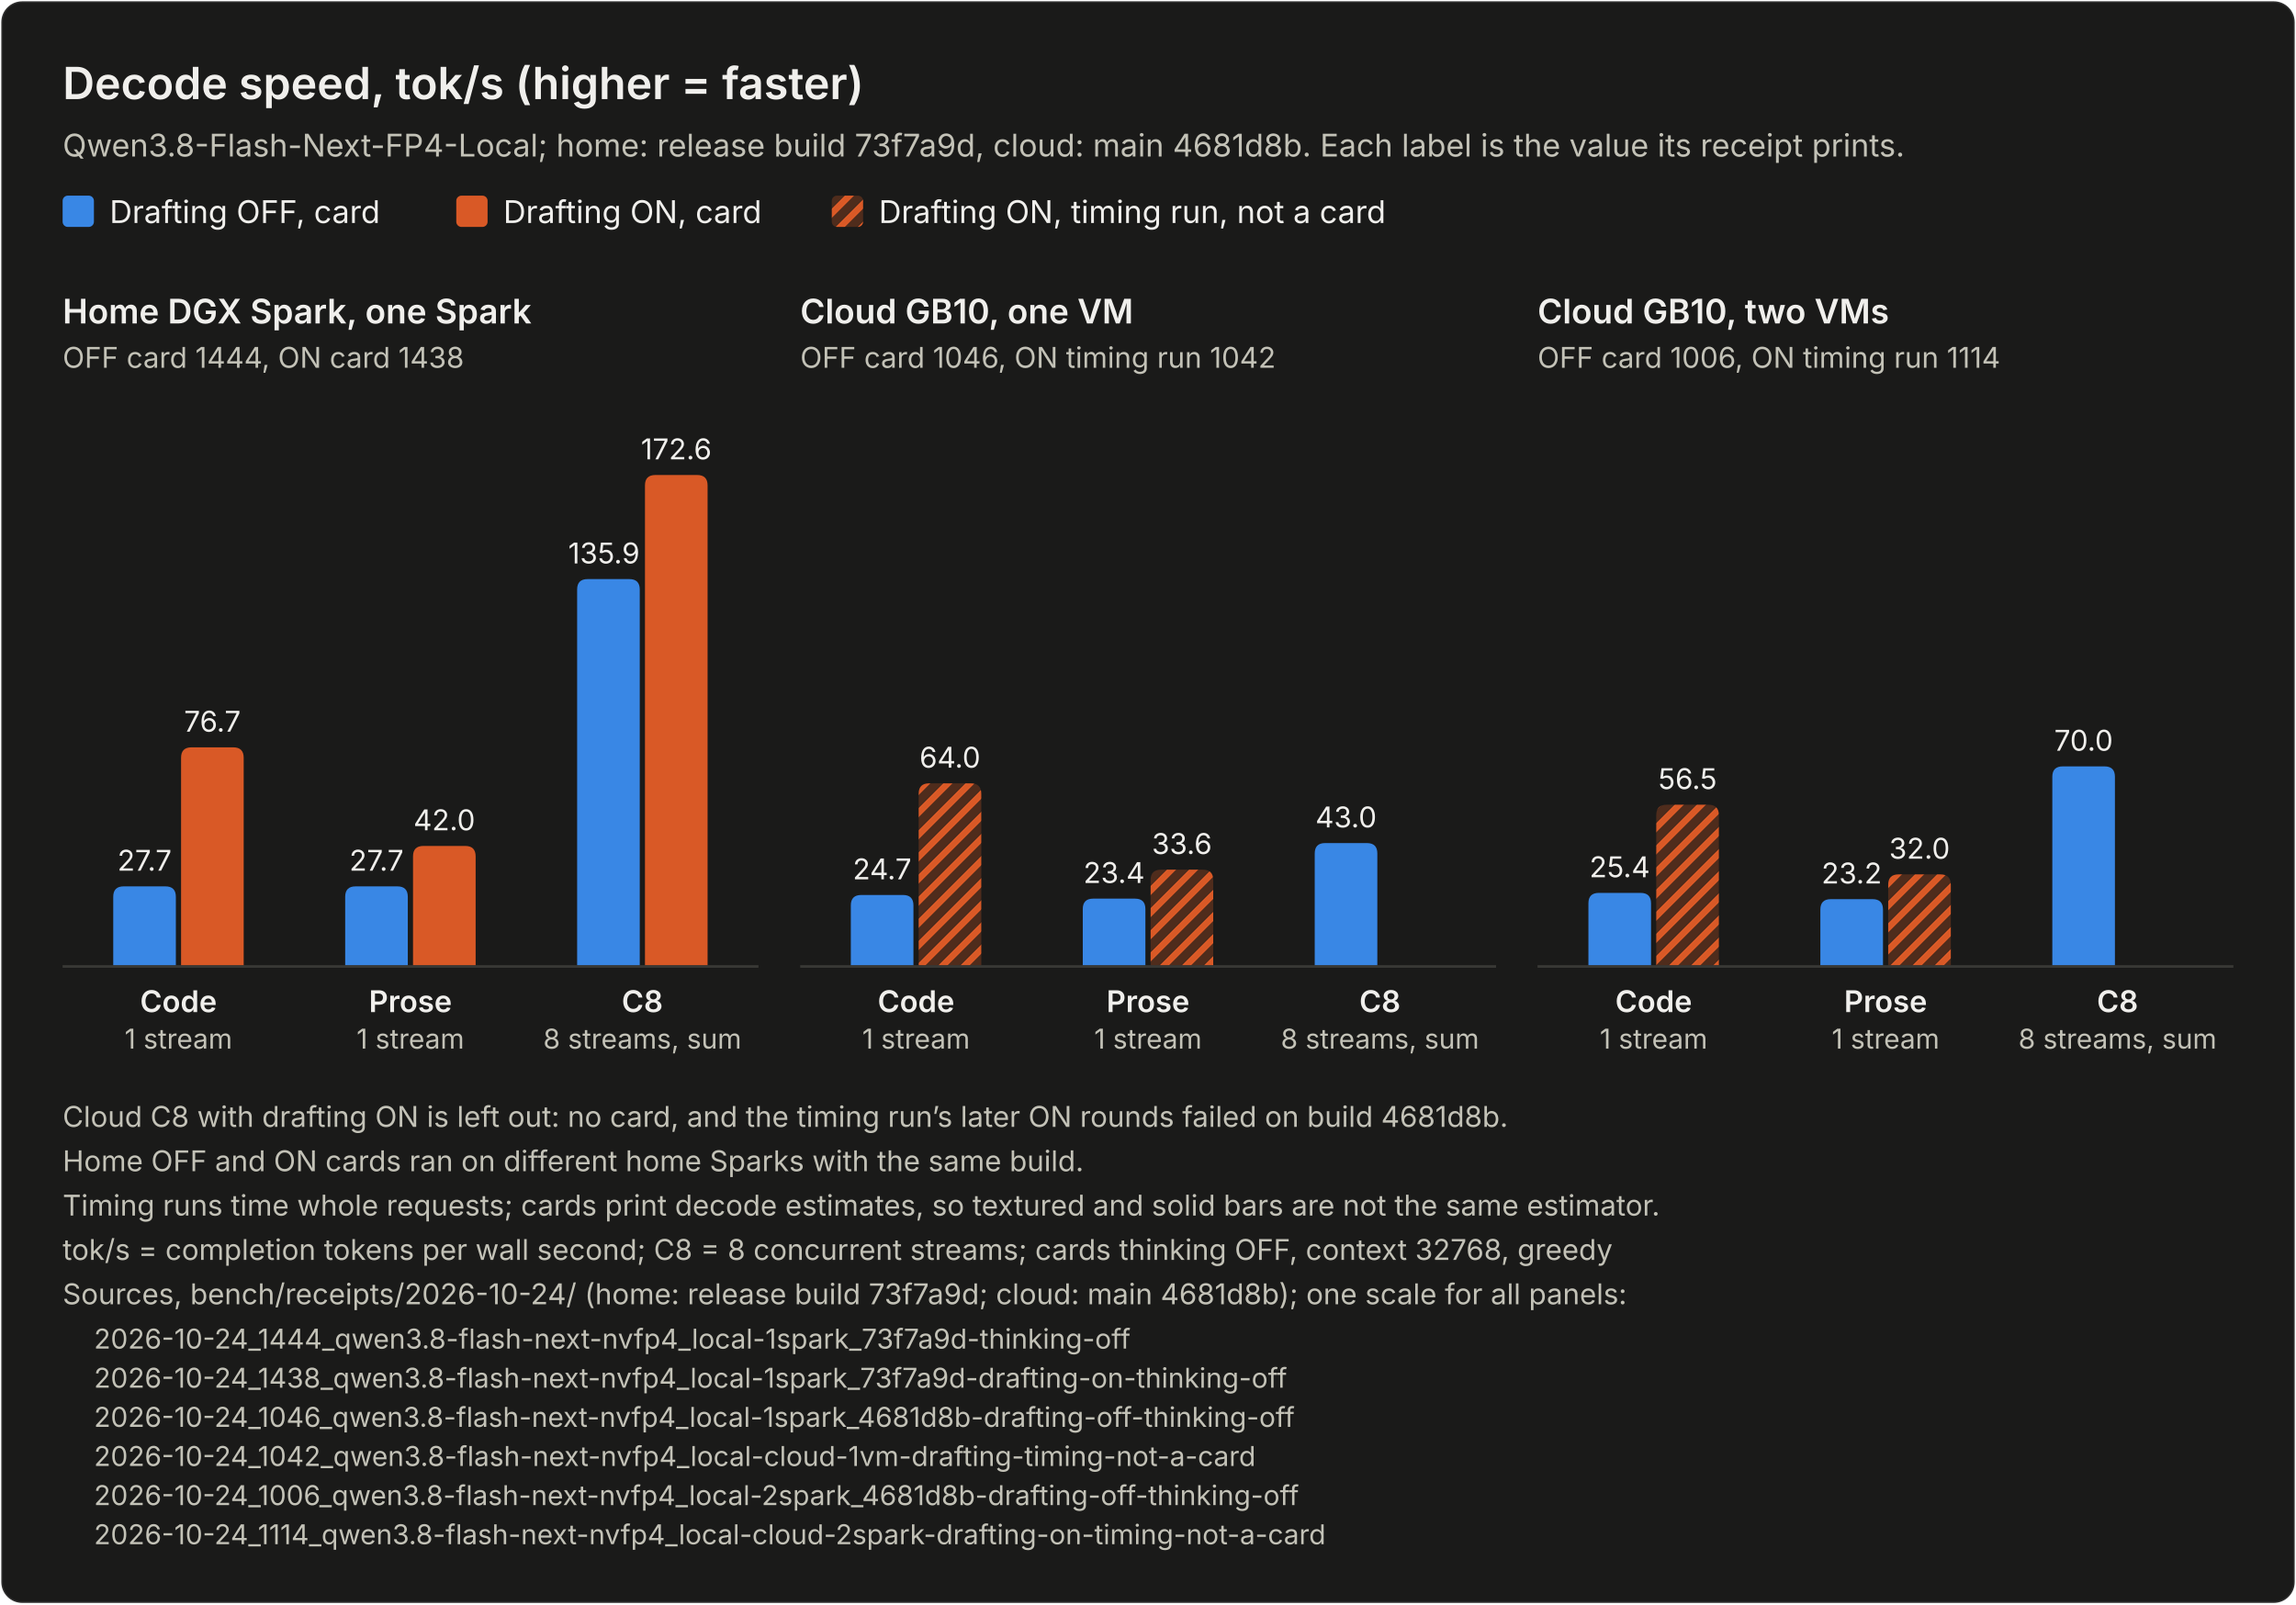
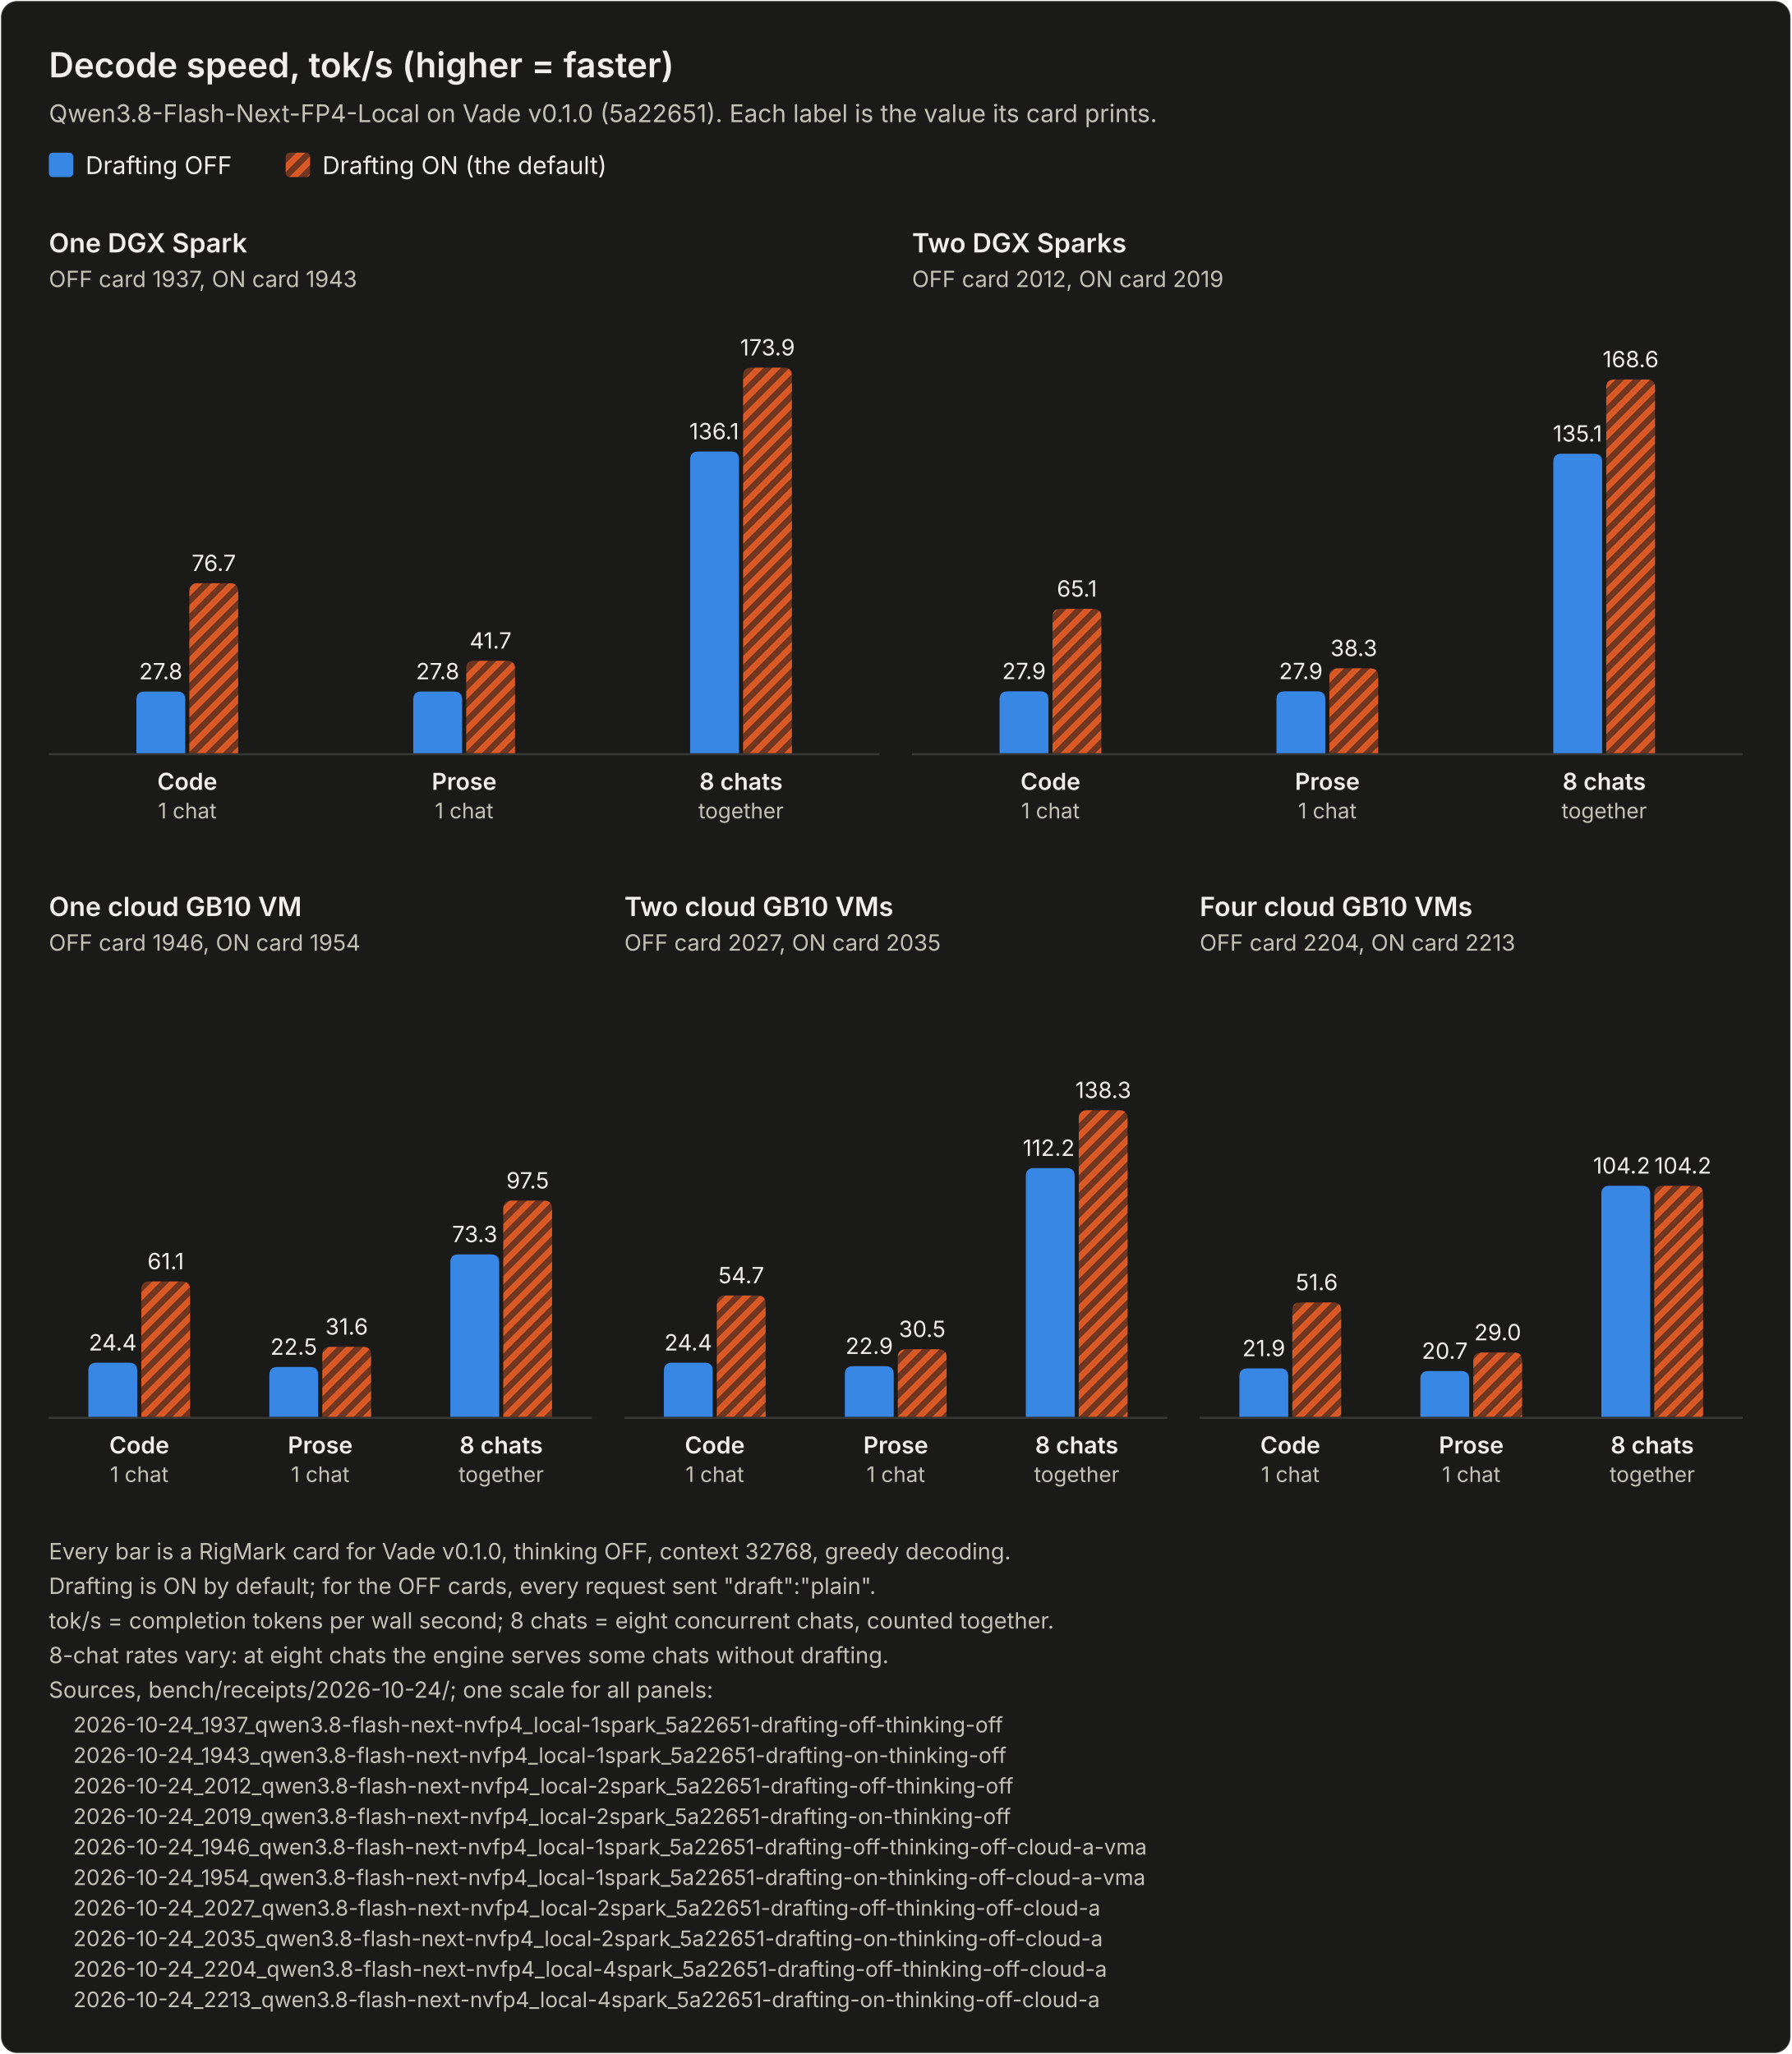
- <svg xmlns="http://www.w3.org/2000/svg" viewBox="0 0 880 615" width="880" height="615" role="img" aria-labelledby="t d" font-family="system-ui, -apple-system, 'Segoe UI', sans-serif">
+ <svg xmlns="http://www.w3.org/2000/svg" viewBox="0 0 880 1009" width="880" height="1009" role="img" aria-labelledby="t d" font-family="system-ui, -apple-system, 'Segoe UI', sans-serif">
  <defs>
-     <pattern id="timing" width="6" height="6" patternUnits="userSpaceOnUse" patternTransform="rotate(45)">
-       <rect width="6" height="6" fill="#d95926" fill-opacity="0.28" />
-       <rect width="2.5" height="6" fill="#d95926" />
+     <pattern id="on" width="6" height="6" patternUnits="userSpaceOnUse" patternTransform="rotate(45)">
+       <rect width="6" height="6" fill="#d95926" fill-opacity="0.45" />
+       <rect width="3" height="6" fill="#d95926" />
    </pattern>
  </defs>
-   <rect x="0.5" y="0.5" width="879" height="614" rx="8" fill="#1a1a19" stroke="rgba(255,255,255,0.10)" />
+   <rect x="0.5" y="0.5" width="879" height="1008" rx="8" fill="#1a1a19" stroke="rgba(255,255,255,0.10)" />
  <text x="24.0" y="38.0" font-size="17" fill="#f0efec" text-anchor="start" font-weight="600">Decode speed, tok/s (higher = faster)</text>
-   <text x="24.0" y="60.0" font-size="12" fill="#c3c2b7" text-anchor="start">Qwen3.8-Flash-Next-FP4-Local; home: release build 73f7a9d, cloud: main 4681d8b. Each label is the value its receipt prints.</text>
+   <text x="24.0" y="60.0" font-size="12" fill="#c3c2b7" text-anchor="start">Qwen3.8-Flash-Next-FP4-Local on Vade v0.1.0 (5a22651). Each label is the value its card prints.</text>
  <rect x="24" y="75" width="12" height="12" rx="2" fill="#3987e5" />
-   <text x="42.0" y="85.5" font-size="12" fill="#f0efec" text-anchor="start">Drafting OFF, card</text>
-   <rect x="174.88" y="75" width="12" height="12" rx="2" fill="#d95926" />
-   <text x="192.9" y="85.5" font-size="12" fill="#f0efec" text-anchor="start">Drafting ON, card</text>
-   <rect x="318.8" y="75" width="12" height="12" rx="2" fill="url(#timing)" />
-   <text x="336.8" y="85.5" font-size="12" fill="#f0efec" text-anchor="start">Drafting ON, timing run, not a card</text>
-   <text x="24.0" y="124.0" font-size="13" fill="#f0efec" text-anchor="start" font-weight="600">Home DGX Spark, one Spark</text>
-   <text x="24.0" y="141.0" font-size="11" fill="#c3c2b7" text-anchor="start">OFF card 1444, ON card 1438</text>
-   <rect x="24.0" y="370.0" width="266.7" height="1" fill="#383835" />
-   <path d="M43.4 370.0V343.8Q43.4 339.8 47.4 339.8H63.4Q67.4 339.8 67.4 343.8V370.0Z" fill="#3987e5" />
-   <text x="55.4" y="333.8" font-size="11" fill="#f0efec" text-anchor="middle" font-variant-numeric="tabular-nums">27.7</text>
-   <path d="M69.4 370.0V290.5Q69.4 286.5 73.4 286.5H89.4Q93.4 286.5 93.4 290.5V370.0Z" fill="#d95926" />
-   <text x="81.4" y="280.5" font-size="11" fill="#f0efec" text-anchor="middle" font-variant-numeric="tabular-nums">76.7</text>
-   <text x="68.4" y="388.0" font-size="11.5" fill="#f0efec" text-anchor="middle" font-weight="600">Code</text>
-   <text x="68.4" y="402.0" font-size="10.5" fill="#c3c2b7" text-anchor="middle">1 stream</text>
-   <path d="M132.3 370.0V343.8Q132.3 339.8 136.3 339.8H152.3Q156.3 339.8 156.3 343.8V370.0Z" fill="#3987e5" />
-   <text x="144.3" y="333.8" font-size="11" fill="#f0efec" text-anchor="middle" font-variant-numeric="tabular-nums">27.7</text>
-   <path d="M158.3 370.0V328.3Q158.3 324.3 162.3 324.3H178.3Q182.3 324.3 182.3 328.3V370.0Z" fill="#d95926" />
-   <text x="170.3" y="318.3" font-size="11" fill="#f0efec" text-anchor="middle" font-variant-numeric="tabular-nums">42.0</text>
-   <text x="157.3" y="388.0" font-size="11.5" fill="#f0efec" text-anchor="middle" font-weight="600">Prose</text>
-   <text x="157.3" y="402.0" font-size="10.5" fill="#c3c2b7" text-anchor="middle">1 stream</text>
-   <path d="M221.2 370.0V226.0Q221.2 222.0 225.2 222.0H241.2Q245.2 222.0 245.2 226.0V370.0Z" fill="#3987e5" />
-   <text x="245.2" y="216.0" font-size="11" fill="#f0efec" text-anchor="end" font-variant-numeric="tabular-nums">135.9</text>
-   <path d="M247.2 370.0V186.1Q247.2 182.1 251.2 182.1H267.2Q271.2 182.1 271.2 186.1V370.0Z" fill="#d95926" />
-   <text x="259.2" y="176.1" font-size="11" fill="#f0efec" text-anchor="middle" font-variant-numeric="tabular-nums">172.6</text>
-   <text x="246.2" y="388.0" font-size="11.5" fill="#f0efec" text-anchor="middle" font-weight="600">C8</text>
-   <text x="246.2" y="402.0" font-size="10.5" fill="#c3c2b7" text-anchor="middle">8 streams, sum</text>
-   <text x="306.7" y="124.0" font-size="13" fill="#f0efec" text-anchor="start" font-weight="600">Cloud GB10, one VM</text>
-   <text x="306.7" y="141.0" font-size="11" fill="#c3c2b7" text-anchor="start">OFF card 1046, ON timing run 1042</text>
-   <rect x="306.7" y="370.0" width="266.7" height="1" fill="#383835" />
-   <path d="M326.1 370.0V347.1Q326.1 343.1 330.1 343.1H346.1Q350.1 343.1 350.1 347.1V370.0Z" fill="#3987e5" />
-   <text x="338.1" y="337.1" font-size="11" fill="#f0efec" text-anchor="middle" font-variant-numeric="tabular-nums">24.7</text>
-   <path d="M352.1 370.0V304.3Q352.1 300.3 356.1 300.3H372.1Q376.1 300.3 376.1 304.3V370.0Z" fill="url(#timing)" />
-   <text x="364.1" y="294.3" font-size="11" fill="#f0efec" text-anchor="middle" font-variant-numeric="tabular-nums">64.0</text>
-   <text x="351.1" y="388.0" font-size="11.5" fill="#f0efec" text-anchor="middle" font-weight="600">Code</text>
-   <text x="351.1" y="402.0" font-size="10.5" fill="#c3c2b7" text-anchor="middle">1 stream</text>
-   <path d="M415.0 370.0V348.5Q415.0 344.5 419.0 344.5H435.0Q439.0 344.5 439.0 348.5V370.0Z" fill="#3987e5" />
-   <text x="427.0" y="338.5" font-size="11" fill="#f0efec" text-anchor="middle" font-variant-numeric="tabular-nums">23.4</text>
-   <path d="M441.0 370.0V337.4Q441.0 333.4 445.0 333.4H461.0Q465.0 333.4 465.0 337.4V370.0Z" fill="url(#timing)" />
-   <text x="453.0" y="327.4" font-size="11" fill="#f0efec" text-anchor="middle" font-variant-numeric="tabular-nums">33.6</text>
-   <text x="440.0" y="388.0" font-size="11.5" fill="#f0efec" text-anchor="middle" font-weight="600">Prose</text>
-   <text x="440.0" y="402.0" font-size="10.5" fill="#c3c2b7" text-anchor="middle">1 stream</text>
-   <path d="M503.9 370.0V327.2Q503.9 323.2 507.9 323.2H523.9Q527.9 323.2 527.9 327.2V370.0Z" fill="#3987e5" />
-   <text x="515.9" y="317.2" font-size="11" fill="#f0efec" text-anchor="middle" font-variant-numeric="tabular-nums">43.0</text>
-   <text x="528.9" y="388.0" font-size="11.5" fill="#f0efec" text-anchor="middle" font-weight="600">C8</text>
-   <text x="528.9" y="402.0" font-size="10.5" fill="#c3c2b7" text-anchor="middle">8 streams, sum</text>
-   <text x="589.3" y="124.0" font-size="13" fill="#f0efec" text-anchor="start" font-weight="600">Cloud GB10, two VMs</text>
-   <text x="589.3" y="141.0" font-size="11" fill="#c3c2b7" text-anchor="start">OFF card 1006, ON timing run 1114</text>
-   <rect x="589.3" y="370.0" width="266.7" height="1" fill="#383835" />
-   <path d="M608.8 370.0V346.3Q608.8 342.3 612.8 342.3H628.8Q632.8 342.3 632.8 346.3V370.0Z" fill="#3987e5" />
-   <text x="620.8" y="336.3" font-size="11" fill="#f0efec" text-anchor="middle" font-variant-numeric="tabular-nums">25.4</text>
-   <path d="M634.8 370.0V312.5Q634.8 308.5 638.8 308.5H654.8Q658.8 308.5 658.8 312.5V370.0Z" fill="url(#timing)" />
-   <text x="646.8" y="302.5" font-size="11" fill="#f0efec" text-anchor="middle" font-variant-numeric="tabular-nums">56.5</text>
-   <text x="633.8" y="388.0" font-size="11.5" fill="#f0efec" text-anchor="middle" font-weight="600">Code</text>
-   <text x="633.8" y="402.0" font-size="10.5" fill="#c3c2b7" text-anchor="middle">1 stream</text>
-   <path d="M697.7 370.0V348.7Q697.7 344.7 701.7 344.7H717.7Q721.7 344.7 721.7 348.7V370.0Z" fill="#3987e5" />
-   <text x="709.7" y="338.7" font-size="11" fill="#f0efec" text-anchor="middle" font-variant-numeric="tabular-nums">23.2</text>
-   <path d="M723.7 370.0V339.2Q723.7 335.2 727.7 335.2H743.7Q747.7 335.2 747.7 339.2V370.0Z" fill="url(#timing)" />
-   <text x="735.7" y="329.2" font-size="11" fill="#f0efec" text-anchor="middle" font-variant-numeric="tabular-nums">32.0</text>
-   <text x="722.7" y="388.0" font-size="11.5" fill="#f0efec" text-anchor="middle" font-weight="600">Prose</text>
-   <text x="722.7" y="402.0" font-size="10.5" fill="#c3c2b7" text-anchor="middle">1 stream</text>
-   <path d="M786.6 370.0V297.8Q786.6 293.8 790.6 293.8H806.6Q810.6 293.8 810.6 297.8V370.0Z" fill="#3987e5" />
-   <text x="798.6" y="287.8" font-size="11" fill="#f0efec" text-anchor="middle" font-variant-numeric="tabular-nums">70.0</text>
-   <text x="811.6" y="388.0" font-size="11.5" fill="#f0efec" text-anchor="middle" font-weight="600">C8</text>
-   <text x="811.6" y="402.0" font-size="10.5" fill="#c3c2b7" text-anchor="middle">8 streams, sum</text>
-   <text x="24.0" y="432.0" font-size="11" fill="#c3c2b7" text-anchor="start">Cloud C8 with drafting ON is left out: no card, and the timing run’s later ON rounds failed on build 4681d8b.</text>
-   <text x="24.0" y="449.0" font-size="11" fill="#c3c2b7" text-anchor="start">Home OFF and ON cards ran on different home Sparks with the same build.</text>
-   <text x="24.0" y="466.0" font-size="11" fill="#c3c2b7" text-anchor="start">Timing runs time whole requests; cards print decode estimates, so textured and solid bars are not the same estimator.</text>
-   <text x="24.0" y="483.0" font-size="11" fill="#c3c2b7" text-anchor="start">tok/s = completion tokens per wall second; C8 = 8 concurrent streams; cards thinking OFF, context 32768, greedy</text>
-   <text x="24.0" y="500.0" font-size="11" fill="#c3c2b7" text-anchor="start">Sources, bench/receipts/2026-10-24/ (home: release build 73f7a9d; cloud: main 4681d8b); one scale for all panels:</text>
-   <text x="36.0" y="517.0" font-size="10.5" fill="#c3c2b7" text-anchor="start">2026-10-24_1444_qwen3.8-flash-next-nvfp4_local-1spark_73f7a9d-thinking-off</text>
-   <text x="36.0" y="532.0" font-size="10.5" fill="#c3c2b7" text-anchor="start">2026-10-24_1438_qwen3.8-flash-next-nvfp4_local-1spark_73f7a9d-drafting-on-thinking-off</text>
-   <text x="36.0" y="547.0" font-size="10.5" fill="#c3c2b7" text-anchor="start">2026-10-24_1046_qwen3.8-flash-next-nvfp4_local-1spark_4681d8b-drafting-off-thinking-off</text>
-   <text x="36.0" y="562.0" font-size="10.5" fill="#c3c2b7" text-anchor="start">2026-10-24_1042_qwen3.8-flash-next-nvfp4_local-cloud-1vm-drafting-timing-not-a-card</text>
-   <text x="36.0" y="577.0" font-size="10.5" fill="#c3c2b7" text-anchor="start">2026-10-24_1006_qwen3.8-flash-next-nvfp4_local-2spark_4681d8b-drafting-off-thinking-off</text>
-   <text x="36.0" y="592.0" font-size="10.5" fill="#c3c2b7" text-anchor="start">2026-10-24_1114_qwen3.8-flash-next-nvfp4_local-cloud-2spark-drafting-on-timing-not-a-card</text>
+   <text x="42.0" y="85.5" font-size="12" fill="#f0efec" text-anchor="start">Drafting OFF</text>
+   <rect x="140.32" y="75" width="12" height="12" rx="2" fill="url(#on)" />
+   <text x="158.3" y="85.5" font-size="12" fill="#f0efec" text-anchor="start">Drafting ON (the default)</text>
+   <text x="24.0" y="124.0" font-size="13" fill="#f0efec" text-anchor="start" font-weight="600">One DGX Spark</text>
+   <text x="24.0" y="141.0" font-size="11" fill="#c3c2b7" text-anchor="start">OFF card 1937, ON card 1943</text>
+   <rect x="24.0" y="370.0" width="408.0" height="1" fill="#383835" />
+   <path d="M67.0 370.0V343.7Q67.0 339.7 71.0 339.7H87.0Q91.0 339.7 91.0 343.7V370.0Z" fill="#3987e5" />
+   <text x="79.0" y="333.7" font-size="11" fill="#f0efec" text-anchor="middle" font-variant-numeric="tabular-nums">27.8</text>
+   <path d="M93.0 370.0V290.5Q93.0 286.5 97.0 286.5H113.0Q117.0 286.5 117.0 290.5V370.0Z" fill="url(#on)" />
+   <text x="105.0" y="280.5" font-size="11" fill="#f0efec" text-anchor="middle" font-variant-numeric="tabular-nums">76.7</text>
+   <text x="92.0" y="388.0" font-size="11.5" fill="#f0efec" text-anchor="middle" font-weight="600">Code</text>
+   <text x="92.0" y="402.0" font-size="10.5" fill="#c3c2b7" text-anchor="middle">1 chat</text>
+   <path d="M203.0 370.0V343.7Q203.0 339.7 207.0 339.7H223.0Q227.0 339.7 227.0 343.7V370.0Z" fill="#3987e5" />
+   <text x="215.0" y="333.7" font-size="11" fill="#f0efec" text-anchor="middle" font-variant-numeric="tabular-nums">27.8</text>
+   <path d="M229.0 370.0V328.6Q229.0 324.6 233.0 324.6H249.0Q253.0 324.6 253.0 328.6V370.0Z" fill="url(#on)" />
+   <text x="241.0" y="318.6" font-size="11" fill="#f0efec" text-anchor="middle" font-variant-numeric="tabular-nums">41.7</text>
+   <text x="228.0" y="388.0" font-size="11.5" fill="#f0efec" text-anchor="middle" font-weight="600">Prose</text>
+   <text x="228.0" y="402.0" font-size="10.5" fill="#c3c2b7" text-anchor="middle">1 chat</text>
+   <path d="M339.0 370.0V225.8Q339.0 221.8 343.0 221.8H359.0Q363.0 221.8 363.0 225.8V370.0Z" fill="#3987e5" />
+   <text x="363.0" y="215.8" font-size="11" fill="#f0efec" text-anchor="end" font-variant-numeric="tabular-nums">136.1</text>
+   <path d="M365.0 370.0V184.6Q365.0 180.6 369.0 180.6H385.0Q389.0 180.6 389.0 184.6V370.0Z" fill="url(#on)" />
+   <text x="377.0" y="174.6" font-size="11" fill="#f0efec" text-anchor="middle" font-variant-numeric="tabular-nums">173.9</text>
+   <text x="364.0" y="388.0" font-size="11.5" fill="#f0efec" text-anchor="middle" font-weight="600">8 chats</text>
+   <text x="364.0" y="402.0" font-size="10.5" fill="#c3c2b7" text-anchor="middle">together</text>
+   <text x="448.0" y="124.0" font-size="13" fill="#f0efec" text-anchor="start" font-weight="600">Two DGX Sparks</text>
+   <text x="448.0" y="141.0" font-size="11" fill="#c3c2b7" text-anchor="start">OFF card 2012, ON card 2019</text>
+   <rect x="448.0" y="370.0" width="408.0" height="1" fill="#383835" />
+   <path d="M491.0 370.0V343.6Q491.0 339.6 495.0 339.6H511.0Q515.0 339.6 515.0 343.6V370.0Z" fill="#3987e5" />
+   <text x="503.0" y="333.6" font-size="11" fill="#f0efec" text-anchor="middle" font-variant-numeric="tabular-nums">27.9</text>
+   <path d="M517.0 370.0V303.1Q517.0 299.1 521.0 299.1H537.0Q541.0 299.1 541.0 303.1V370.0Z" fill="url(#on)" />
+   <text x="529.0" y="293.1" font-size="11" fill="#f0efec" text-anchor="middle" font-variant-numeric="tabular-nums">65.1</text>
+   <text x="516.0" y="388.0" font-size="11.5" fill="#f0efec" text-anchor="middle" font-weight="600">Code</text>
+   <text x="516.0" y="402.0" font-size="10.5" fill="#c3c2b7" text-anchor="middle">1 chat</text>
+   <path d="M627.0 370.0V343.6Q627.0 339.6 631.0 339.6H647.0Q651.0 339.6 651.0 343.6V370.0Z" fill="#3987e5" />
+   <text x="639.0" y="333.6" font-size="11" fill="#f0efec" text-anchor="middle" font-variant-numeric="tabular-nums">27.9</text>
+   <path d="M653.0 370.0V332.3Q653.0 328.3 657.0 328.3H673.0Q677.0 328.3 677.0 332.3V370.0Z" fill="url(#on)" />
+   <text x="665.0" y="322.3" font-size="11" fill="#f0efec" text-anchor="middle" font-variant-numeric="tabular-nums">38.3</text>
+   <text x="652.0" y="388.0" font-size="11.5" fill="#f0efec" text-anchor="middle" font-weight="600">Prose</text>
+   <text x="652.0" y="402.0" font-size="10.5" fill="#c3c2b7" text-anchor="middle">1 chat</text>
+   <path d="M763.0 370.0V226.9Q763.0 222.9 767.0 222.9H783.0Q787.0 222.9 787.0 226.9V370.0Z" fill="#3987e5" />
+   <text x="787.0" y="216.9" font-size="11" fill="#f0efec" text-anchor="end" font-variant-numeric="tabular-nums">135.1</text>
+   <path d="M789.0 370.0V190.4Q789.0 186.4 793.0 186.4H809.0Q813.0 186.4 813.0 190.4V370.0Z" fill="url(#on)" />
+   <text x="801.0" y="180.4" font-size="11" fill="#f0efec" text-anchor="middle" font-variant-numeric="tabular-nums">168.6</text>
+   <text x="788.0" y="388.0" font-size="11.5" fill="#f0efec" text-anchor="middle" font-weight="600">8 chats</text>
+   <text x="788.0" y="402.0" font-size="10.5" fill="#c3c2b7" text-anchor="middle">together</text>
+   <text x="24.0" y="450.0" font-size="13" fill="#f0efec" text-anchor="start" font-weight="600">One cloud GB10 VM</text>
+   <text x="24.0" y="467.0" font-size="11" fill="#c3c2b7" text-anchor="start">OFF card 1946, ON card 1954</text>
+   <rect x="24.0" y="696.0" width="266.7" height="1" fill="#383835" />
+   <path d="M43.4 696.0V673.4Q43.4 669.4 47.4 669.4H63.4Q67.4 669.4 67.4 673.4V696.0Z" fill="#3987e5" />
+   <text x="55.4" y="663.4" font-size="11" fill="#f0efec" text-anchor="middle" font-variant-numeric="tabular-nums">24.4</text>
+   <path d="M69.4 696.0V633.5Q69.4 629.5 73.4 629.5H89.4Q93.4 629.5 93.4 633.5V696.0Z" fill="url(#on)" />
+   <text x="81.4" y="623.5" font-size="11" fill="#f0efec" text-anchor="middle" font-variant-numeric="tabular-nums">61.1</text>
+   <text x="68.4" y="714.0" font-size="11.5" fill="#f0efec" text-anchor="middle" font-weight="600">Code</text>
+   <text x="68.4" y="728.0" font-size="10.5" fill="#c3c2b7" text-anchor="middle">1 chat</text>
+   <path d="M132.3 696.0V675.5Q132.3 671.5 136.3 671.5H152.3Q156.3 671.5 156.3 675.5V696.0Z" fill="#3987e5" />
+   <text x="144.3" y="665.5" font-size="11" fill="#f0efec" text-anchor="middle" font-variant-numeric="tabular-nums">22.5</text>
+   <path d="M158.3 696.0V665.6Q158.3 661.6 162.3 661.6H178.3Q182.3 661.6 182.3 665.6V696.0Z" fill="url(#on)" />
+   <text x="170.3" y="655.6" font-size="11" fill="#f0efec" text-anchor="middle" font-variant-numeric="tabular-nums">31.6</text>
+   <text x="157.3" y="714.0" font-size="11.5" fill="#f0efec" text-anchor="middle" font-weight="600">Prose</text>
+   <text x="157.3" y="728.0" font-size="10.5" fill="#c3c2b7" text-anchor="middle">1 chat</text>
+   <path d="M221.2 696.0V620.2Q221.2 616.2 225.2 616.2H241.2Q245.2 616.2 245.2 620.2V696.0Z" fill="#3987e5" />
+   <text x="233.2" y="610.2" font-size="11" fill="#f0efec" text-anchor="middle" font-variant-numeric="tabular-nums">73.3</text>
+   <path d="M247.2 696.0V593.8Q247.2 589.8 251.2 589.8H267.2Q271.2 589.8 271.2 593.8V696.0Z" fill="url(#on)" />
+   <text x="259.2" y="583.8" font-size="11" fill="#f0efec" text-anchor="middle" font-variant-numeric="tabular-nums">97.5</text>
+   <text x="246.2" y="714.0" font-size="11.5" fill="#f0efec" text-anchor="middle" font-weight="600">8 chats</text>
+   <text x="246.2" y="728.0" font-size="10.5" fill="#c3c2b7" text-anchor="middle">together</text>
+   <text x="306.7" y="450.0" font-size="13" fill="#f0efec" text-anchor="start" font-weight="600">Two cloud GB10 VMs</text>
+   <text x="306.7" y="467.0" font-size="11" fill="#c3c2b7" text-anchor="start">OFF card 2027, ON card 2035</text>
+   <rect x="306.7" y="696.0" width="266.7" height="1" fill="#383835" />
+   <path d="M326.1 696.0V673.4Q326.1 669.4 330.1 669.4H346.1Q350.1 669.4 350.1 673.4V696.0Z" fill="#3987e5" />
+   <text x="338.1" y="663.4" font-size="11" fill="#f0efec" text-anchor="middle" font-variant-numeric="tabular-nums">24.4</text>
+   <path d="M352.1 696.0V640.4Q352.1 636.4 356.1 636.4H372.1Q376.1 636.4 376.1 640.4V696.0Z" fill="url(#on)" />
+   <text x="364.1" y="630.4" font-size="11" fill="#f0efec" text-anchor="middle" font-variant-numeric="tabular-nums">54.7</text>
+   <text x="351.1" y="714.0" font-size="11.5" fill="#f0efec" text-anchor="middle" font-weight="600">Code</text>
+   <text x="351.1" y="728.0" font-size="10.5" fill="#c3c2b7" text-anchor="middle">1 chat</text>
+   <path d="M415.0 696.0V675.1Q415.0 671.1 419.0 671.1H435.0Q439.0 671.1 439.0 675.1V696.0Z" fill="#3987e5" />
+   <text x="427.0" y="665.1" font-size="11" fill="#f0efec" text-anchor="middle" font-variant-numeric="tabular-nums">22.9</text>
+   <path d="M441.0 696.0V666.8Q441.0 662.8 445.0 662.8H461.0Q465.0 662.8 465.0 666.8V696.0Z" fill="url(#on)" />
+   <text x="453.0" y="656.8" font-size="11" fill="#f0efec" text-anchor="middle" font-variant-numeric="tabular-nums">30.5</text>
+   <text x="440.0" y="714.0" font-size="11.5" fill="#f0efec" text-anchor="middle" font-weight="600">Prose</text>
+   <text x="440.0" y="728.0" font-size="10.5" fill="#c3c2b7" text-anchor="middle">1 chat</text>
+   <path d="M503.9 696.0V577.8Q503.9 573.8 507.9 573.8H523.9Q527.9 573.8 527.9 577.8V696.0Z" fill="#3987e5" />
+   <text x="527.9" y="567.8" font-size="11" fill="#f0efec" text-anchor="end" font-variant-numeric="tabular-nums">112.2</text>
+   <path d="M529.9 696.0V549.4Q529.9 545.4 533.9 545.4H549.9Q553.9 545.4 553.9 549.4V696.0Z" fill="url(#on)" />
+   <text x="541.9" y="539.4" font-size="11" fill="#f0efec" text-anchor="middle" font-variant-numeric="tabular-nums">138.3</text>
+   <text x="528.9" y="714.0" font-size="11.5" fill="#f0efec" text-anchor="middle" font-weight="600">8 chats</text>
+   <text x="528.9" y="728.0" font-size="10.5" fill="#c3c2b7" text-anchor="middle">together</text>
+   <text x="589.3" y="450.0" font-size="13" fill="#f0efec" text-anchor="start" font-weight="600">Four cloud GB10 VMs</text>
+   <text x="589.3" y="467.0" font-size="11" fill="#c3c2b7" text-anchor="start">OFF card 2204, ON card 2213</text>
+   <rect x="589.3" y="696.0" width="266.7" height="1" fill="#383835" />
+   <path d="M608.8 696.0V676.2Q608.8 672.2 612.8 672.2H628.8Q632.8 672.2 632.8 676.2V696.0Z" fill="#3987e5" />
+   <text x="620.8" y="666.2" font-size="11" fill="#f0efec" text-anchor="middle" font-variant-numeric="tabular-nums">21.9</text>
+   <path d="M634.8 696.0V643.8Q634.8 639.8 638.8 639.8H654.8Q658.8 639.8 658.8 643.8V696.0Z" fill="url(#on)" />
+   <text x="646.8" y="633.8" font-size="11" fill="#f0efec" text-anchor="middle" font-variant-numeric="tabular-nums">51.6</text>
+   <text x="633.8" y="714.0" font-size="11.5" fill="#f0efec" text-anchor="middle" font-weight="600">Code</text>
+   <text x="633.8" y="728.0" font-size="10.5" fill="#c3c2b7" text-anchor="middle">1 chat</text>
+   <path d="M697.7 696.0V677.5Q697.7 673.5 701.7 673.5H717.7Q721.7 673.5 721.7 677.5V696.0Z" fill="#3987e5" />
+   <text x="709.7" y="667.5" font-size="11" fill="#f0efec" text-anchor="middle" font-variant-numeric="tabular-nums">20.7</text>
+   <path d="M723.7 696.0V668.4Q723.7 664.4 727.7 664.4H743.7Q747.7 664.4 747.7 668.4V696.0Z" fill="url(#on)" />
+   <text x="735.7" y="658.4" font-size="11" fill="#f0efec" text-anchor="middle" font-variant-numeric="tabular-nums">29.0</text>
+   <text x="722.7" y="714.0" font-size="11.5" fill="#f0efec" text-anchor="middle" font-weight="600">Prose</text>
+   <text x="722.7" y="728.0" font-size="10.5" fill="#c3c2b7" text-anchor="middle">1 chat</text>
+   <path d="M786.6 696.0V586.5Q786.6 582.5 790.6 582.5H806.6Q810.6 582.5 810.6 586.5V696.0Z" fill="#3987e5" />
+   <text x="810.6" y="576.5" font-size="11" fill="#f0efec" text-anchor="end" font-variant-numeric="tabular-nums">104.2</text>
+   <path d="M812.6 696.0V586.5Q812.6 582.5 816.6 582.5H832.6Q836.6 582.5 836.6 586.5V696.0Z" fill="url(#on)" />
+   <text x="812.6" y="576.5" font-size="11" fill="#f0efec" text-anchor="start" font-variant-numeric="tabular-nums">104.2</text>
+   <text x="811.6" y="714.0" font-size="11.5" fill="#f0efec" text-anchor="middle" font-weight="600">8 chats</text>
+   <text x="811.6" y="728.0" font-size="10.5" fill="#c3c2b7" text-anchor="middle">together</text>
+   <text x="24.0" y="766.0" font-size="11" fill="#c3c2b7" text-anchor="start">Every bar is a RigMark card for Vade v0.1.0, thinking OFF, context 32768, greedy decoding.</text>
+   <text x="24.0" y="783.0" font-size="11" fill="#c3c2b7" text-anchor="start">Drafting is ON by default; for the OFF cards, every request sent "draft":"plain".</text>
+   <text x="24.0" y="800.0" font-size="11" fill="#c3c2b7" text-anchor="start">tok/s = completion tokens per wall second; 8 chats = eight concurrent chats, counted together.</text>
+   <text x="24.0" y="817.0" font-size="11" fill="#c3c2b7" text-anchor="start">8-chat rates vary: at eight chats the engine serves some chats without drafting.</text>
+   <text x="24.0" y="834.0" font-size="11" fill="#c3c2b7" text-anchor="start">Sources, bench/receipts/2026-10-24/; one scale for all panels:</text>
+   <text x="36.0" y="851.0" font-size="10.5" fill="#c3c2b7" text-anchor="start">2026-10-24_1937_qwen3.8-flash-next-nvfp4_local-1spark_5a22651-drafting-off-thinking-off</text>
+   <text x="36.0" y="866.0" font-size="10.5" fill="#c3c2b7" text-anchor="start">2026-10-24_1943_qwen3.8-flash-next-nvfp4_local-1spark_5a22651-drafting-on-thinking-off</text>
+   <text x="36.0" y="881.0" font-size="10.5" fill="#c3c2b7" text-anchor="start">2026-10-24_2012_qwen3.8-flash-next-nvfp4_local-2spark_5a22651-drafting-off-thinking-off</text>
+   <text x="36.0" y="896.0" font-size="10.5" fill="#c3c2b7" text-anchor="start">2026-10-24_2019_qwen3.8-flash-next-nvfp4_local-2spark_5a22651-drafting-on-thinking-off</text>
+   <text x="36.0" y="911.0" font-size="10.5" fill="#c3c2b7" text-anchor="start">2026-10-24_1946_qwen3.8-flash-next-nvfp4_local-1spark_5a22651-drafting-off-thinking-off-cloud-a-vma</text>
+   <text x="36.0" y="926.0" font-size="10.5" fill="#c3c2b7" text-anchor="start">2026-10-24_1954_qwen3.8-flash-next-nvfp4_local-1spark_5a22651-drafting-on-thinking-off-cloud-a-vma</text>
+   <text x="36.0" y="941.0" font-size="10.5" fill="#c3c2b7" text-anchor="start">2026-10-24_2027_qwen3.8-flash-next-nvfp4_local-2spark_5a22651-drafting-off-thinking-off-cloud-a</text>
+   <text x="36.0" y="956.0" font-size="10.5" fill="#c3c2b7" text-anchor="start">2026-10-24_2035_qwen3.8-flash-next-nvfp4_local-2spark_5a22651-drafting-on-thinking-off-cloud-a</text>
+   <text x="36.0" y="971.0" font-size="10.5" fill="#c3c2b7" text-anchor="start">2026-10-24_2204_qwen3.8-flash-next-nvfp4_local-4spark_5a22651-drafting-off-thinking-off-cloud-a</text>
+   <text x="36.0" y="986.0" font-size="10.5" fill="#c3c2b7" text-anchor="start">2026-10-24_2213_qwen3.8-flash-next-nvfp4_local-4spark_5a22651-drafting-on-thinking-off-cloud-a</text>
</svg>
